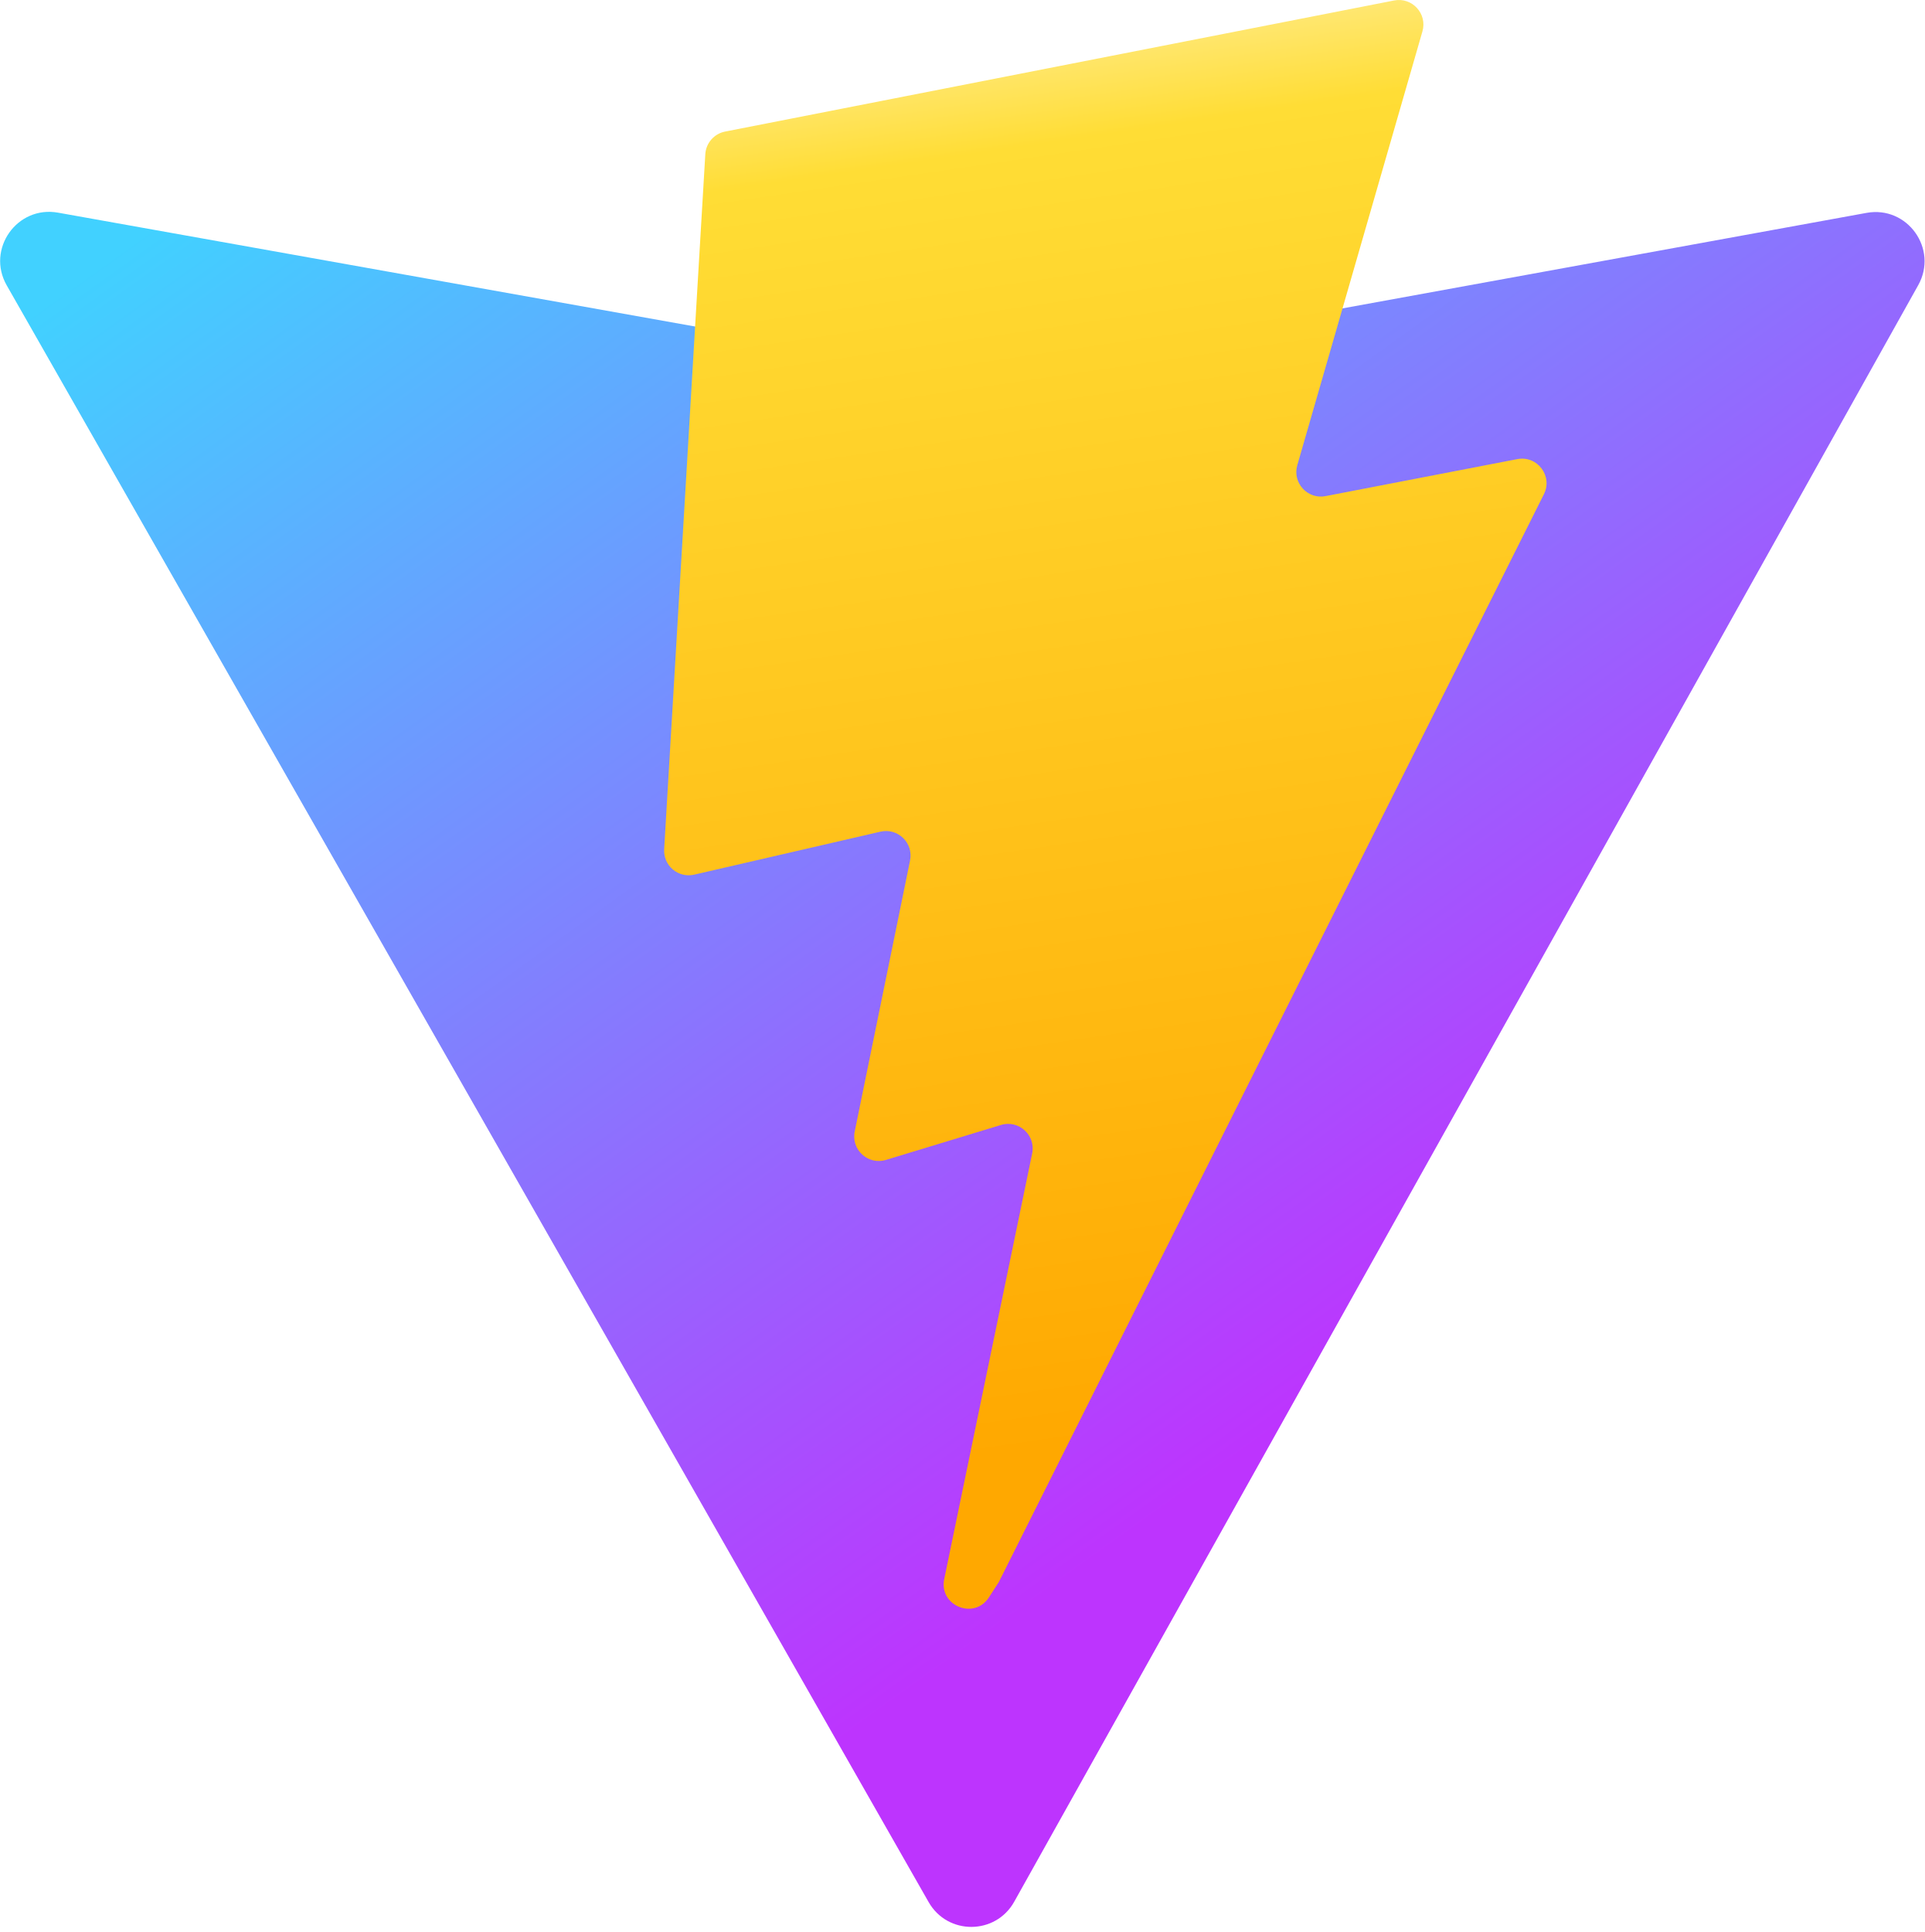
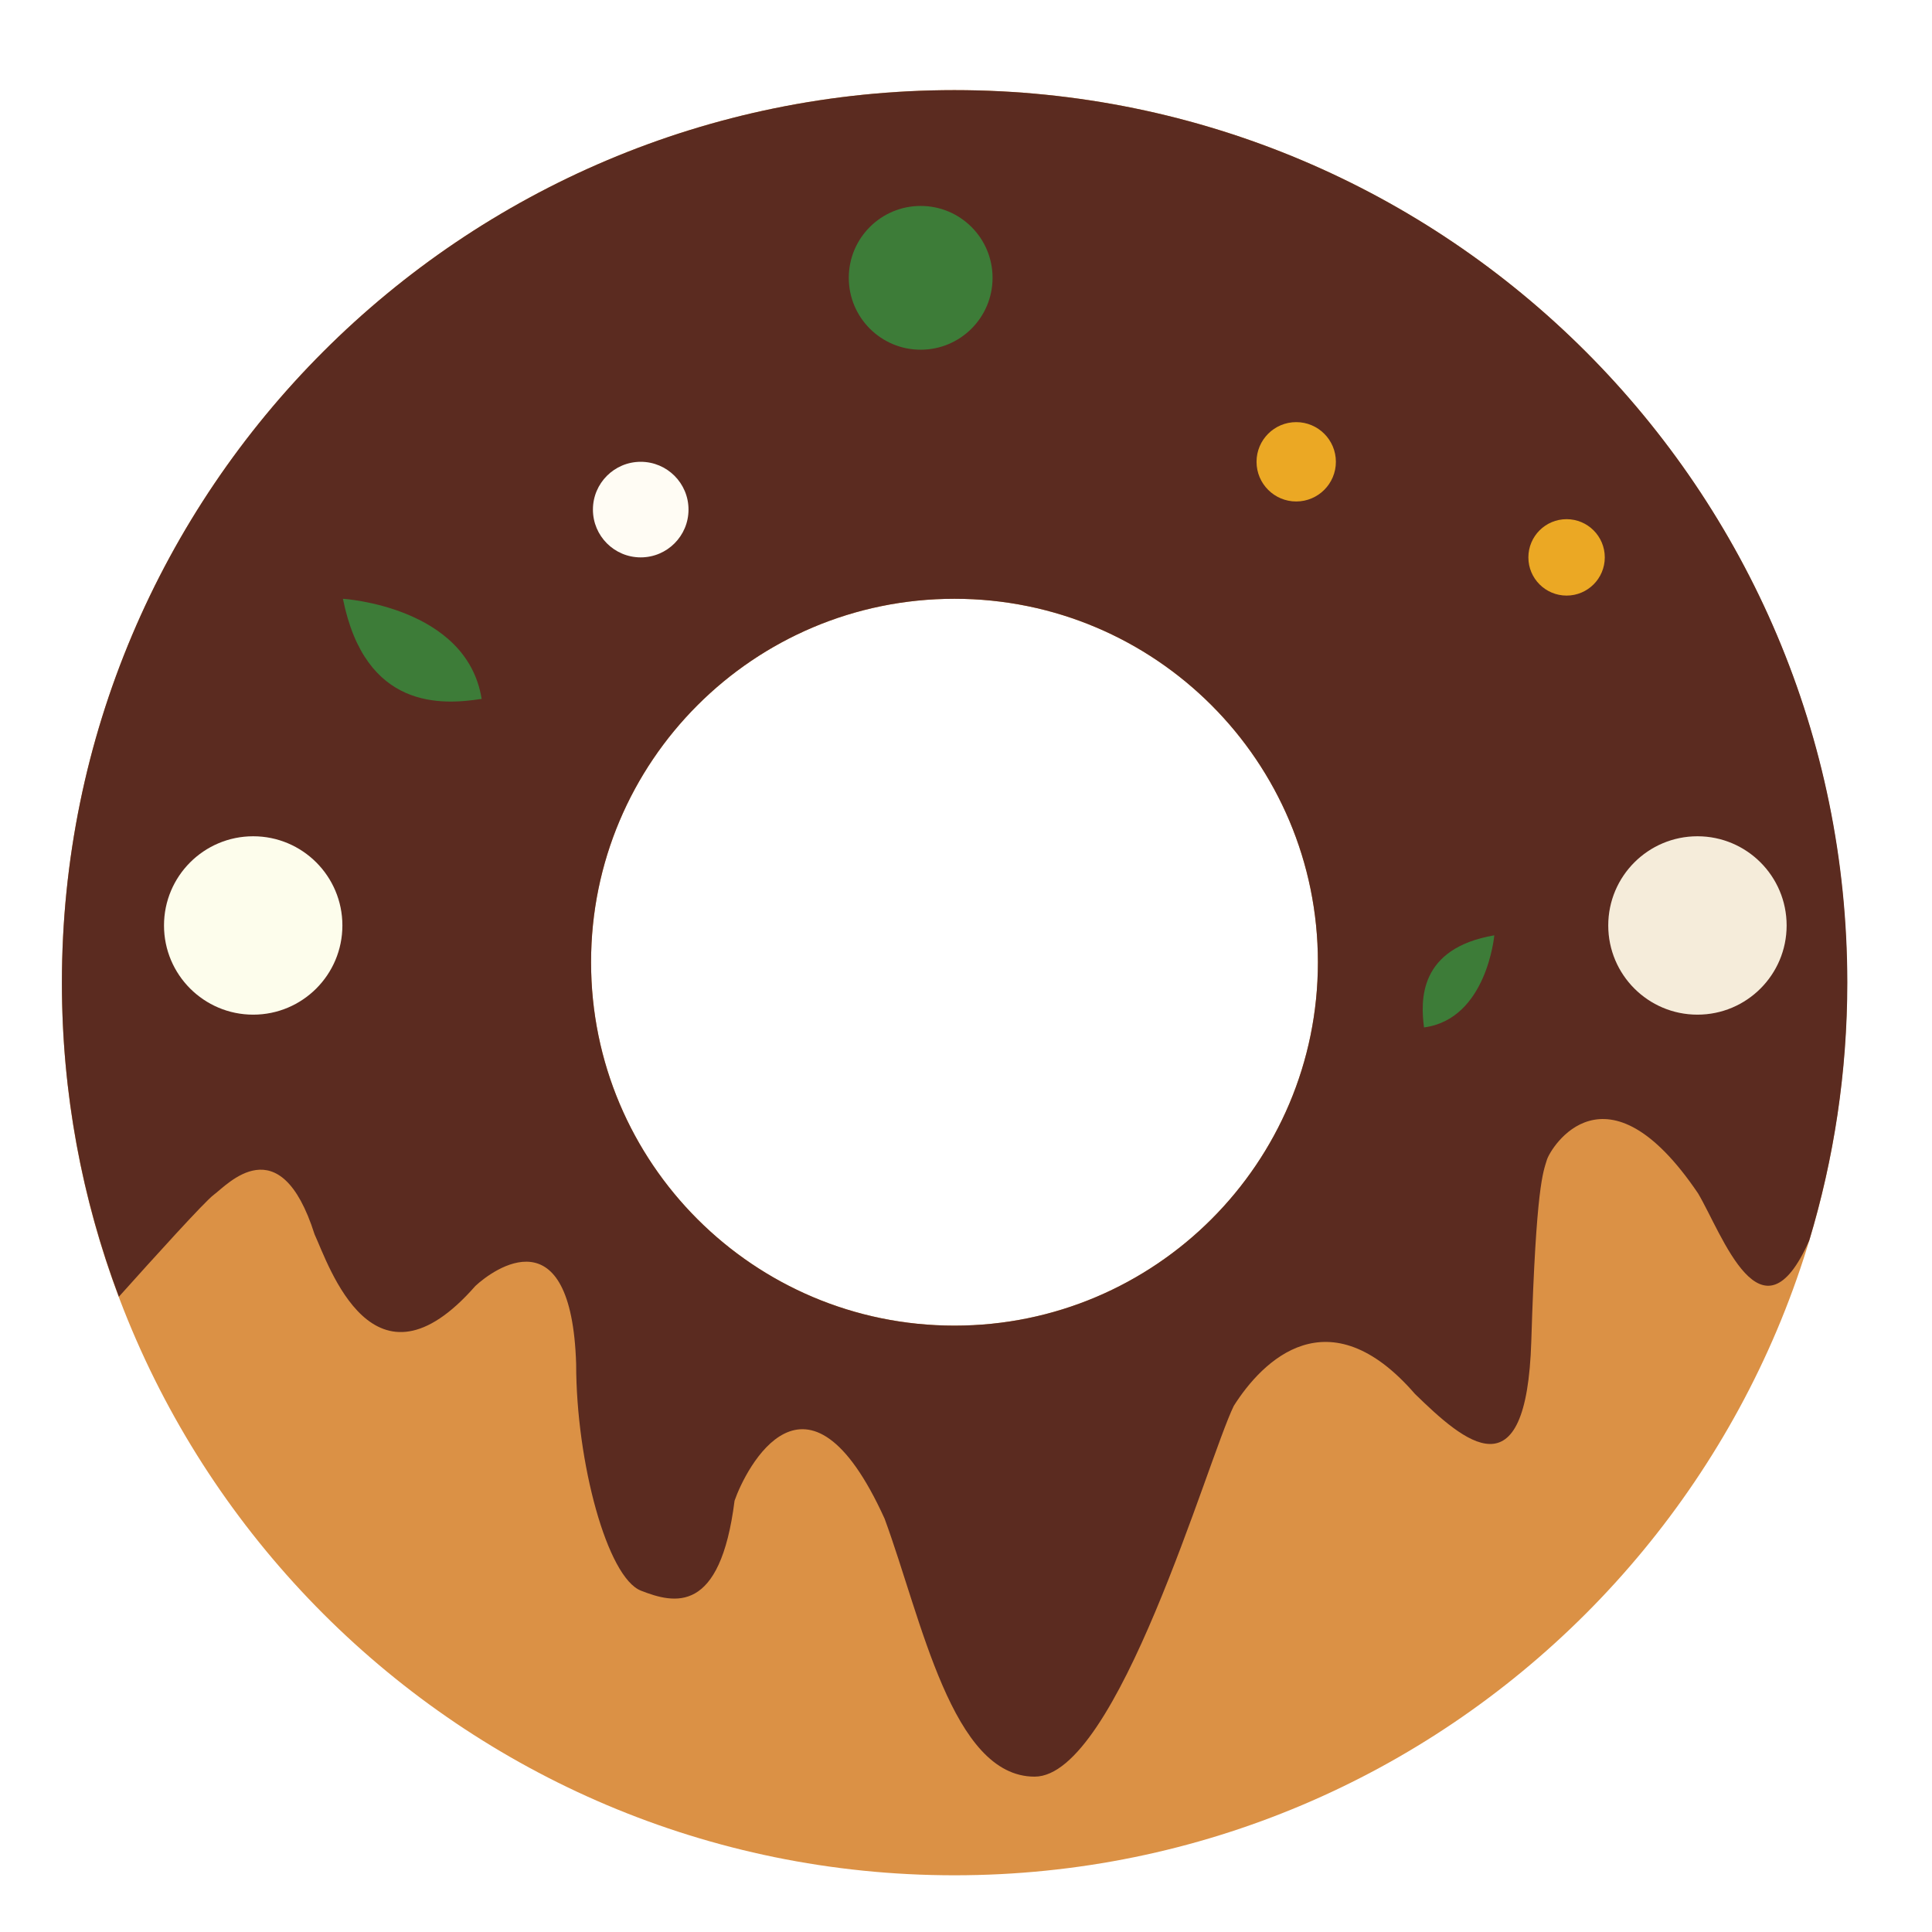
- <svg xmlns="http://www.w3.org/2000/svg" aria-hidden="true" role="img" class="iconify iconify--logos" width="31.88" height="32" preserveAspectRatio="xMidYMid meet" viewBox="0 0 256 257">
-   <defs>
-     <linearGradient id="IconifyId1813088fe1fbc01fb466" x1="-.828%" x2="57.636%" y1="7.652%" y2="78.411%">
-       <stop offset="0%" stop-color="#41D1FF" />
-       <stop offset="100%" stop-color="#BD34FE" />
-     </linearGradient>
-     <linearGradient id="IconifyId1813088fe1fbc01fb467" x1="43.376%" x2="50.316%" y1="2.242%" y2="89.03%">
-       <stop offset="0%" stop-color="#FFEA83" />
-       <stop offset="8.333%" stop-color="#FFDD35" />
-       <stop offset="100%" stop-color="#FFA800" />
-     </linearGradient>
-   </defs>
-   <path fill="url(#IconifyId1813088fe1fbc01fb466)" d="M255.153 37.938L134.897 252.976c-2.483 4.44-8.862 4.466-11.382.048L.875 37.958c-2.746-4.814 1.371-10.646 6.827-9.67l120.385 21.517a6.537 6.537 0 0 0 2.322-.004l117.867-21.483c5.438-.991 9.574 4.796 6.877 9.62Z" />
-   <path fill="url(#IconifyId1813088fe1fbc01fb467)" d="M185.432.063L96.44 17.501a3.268 3.268 0 0 0-2.634 3.014l-5.474 92.456a3.268 3.268 0 0 0 3.997 3.378l24.777-5.718c2.318-.535 4.413 1.507 3.936 3.838l-7.361 36.047c-.495 2.426 1.782 4.5 4.151 3.78l15.304-4.649c2.372-.72 4.652 1.36 4.15 3.788l-11.698 56.621c-.732 3.542 3.979 5.473 5.943 2.437l1.313-2.028l72.516-144.72c1.215-2.423-.88-5.186-3.54-4.672l-25.505 4.922c-2.396.462-4.435-1.77-3.759-4.114l16.646-57.705c.677-2.35-1.37-4.583-3.769-4.113Z" />
+ <svg xmlns="http://www.w3.org/2000/svg" width="800px" height="800px" viewBox="0 0 1024 1024" class="icon" version="1.1">
+   <path d="M505.897 47.767c-261.274 0-473.088 211.813-473.088 473.088s211.813 473.088 473.088 473.088 473.088-211.813 473.088-473.088S767.171 47.767 505.897 47.767z m0 654.844c-106.401 0-192.622-86.221-192.622-192.622s86.221-192.622 192.622-192.622 192.622 86.221 192.622 192.622-86.292 192.622-192.622 192.622z" fill="#DB9145" />
+   <path d="M505.897 47.767c-261.274 0-473.088 211.813-473.088 473.088 0 58.633 10.725 114.656 30.199 166.445 18.274-20.391 45.721-50.731 50.307-54.047 6.985-5.08 34.996-36.902 53.412 20.956 7.62 16.51 31.186 89.043 85.233 27.376 9.525-8.89 50.872-38.807 53.412 41.347 0 52.142 16.51 113.174 34.361 120.159s41.982 12.7 49.602-47.697c5.715-16.51 38.172-81.423 79.518 9.525 19.686 53.412 35.632 136.74 79.518 136.74s91.584-167.856 105.554-196.502c15.24-24.131 50.237-59.127 96.029-6.35 26.106 25.401 59.127 54.682 61.667-28.011 2.54-82.693 6.35-89.678 8.255-96.029 1.905-6.35 31.186-54.682 80.153 17.78 12.771 21.52 33.585 82.341 58.915 24.907 13.053-43.322 20.179-89.185 20.179-136.74-0.141-261.133-211.955-472.946-473.229-472.946z m0 654.844c-106.401 0-192.622-86.221-192.622-192.622s86.221-192.622 192.622-192.622 192.622 86.221 192.622 192.622-86.292 192.622-192.622 192.622z" fill="#5B2B20" />
+   <path d="M687.018 244.764m-21.026 0a21.026 21.026 0 1 0 42.052 0 21.026 21.026 0 1 0-42.052 0Z" fill="#EBA824" />
+   <path d="M830.32 295.424m-20.25 0a20.25 20.25 0 1 0 40.5 0 20.25 20.25 0 1 0-40.5 0Z" fill="#EBA824" />
+   <path d="M487.975 147.253m-38.101 0a38.101 38.101 0 1 0 76.202 0 38.101 38.101 0 1 0-76.202 0Z" fill="#3D7C38" />
+   <path d="M339.593 270.094m-25.33 0a25.33 25.33 0 1 0 50.66 0 25.33 25.33 0 1 0-50.66 0Z" fill="#FFFCF4" />
+   <path d="M134.2 490.515m-47.273 0a47.273 47.273 0 1 0 94.547 0 47.273 47.273 0 1 0-94.547 0Z" fill="#FDFDEC" />
+   <path d="M899.678 490.515m-47.273 0a47.273 47.273 0 1 0 94.547 0 47.273 47.273 0 1 0-94.547 0Z" fill="#F5ECDA" />
+   <path d="M181.756 317.367s65.689 4.022 73.521 53.059c-20.956 3.246-61.667 5.997-73.521-53.059zM792.007 495.737s-3.951 44.381-37.254 48.826c-1.834-14.253-2.963-41.911 37.254-48.826z" fill="#3D7C38" />
</svg>
